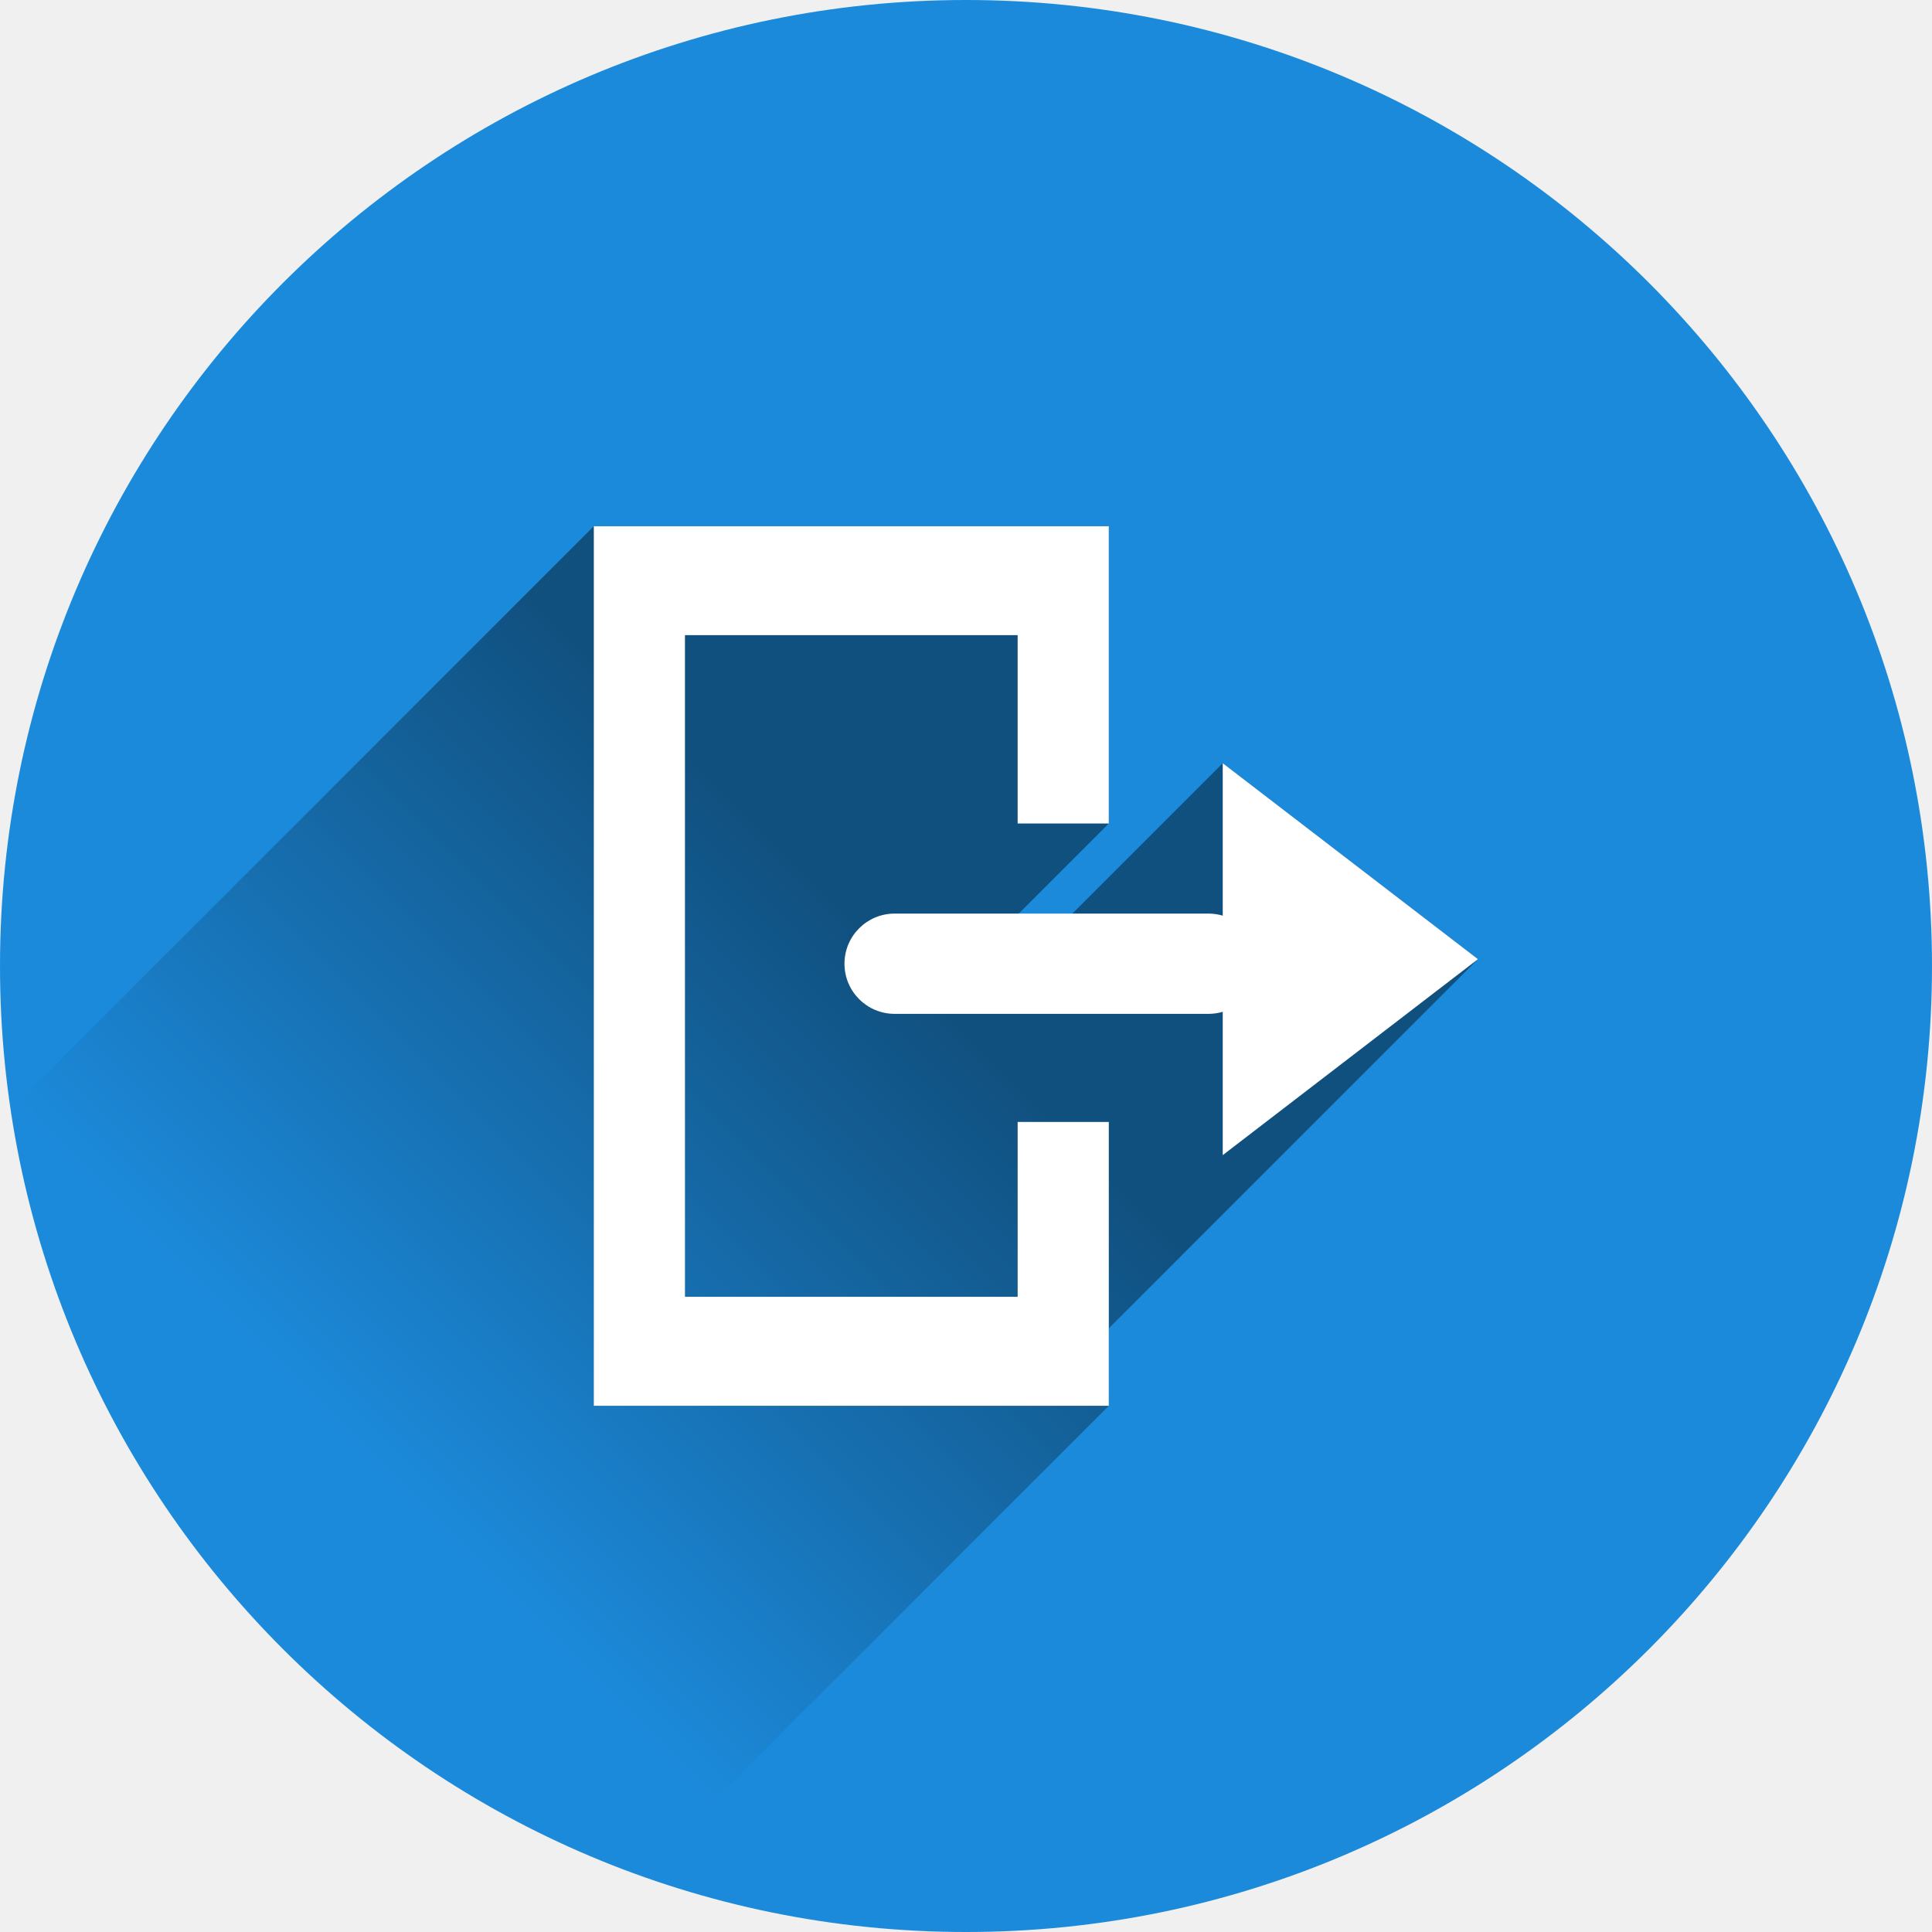
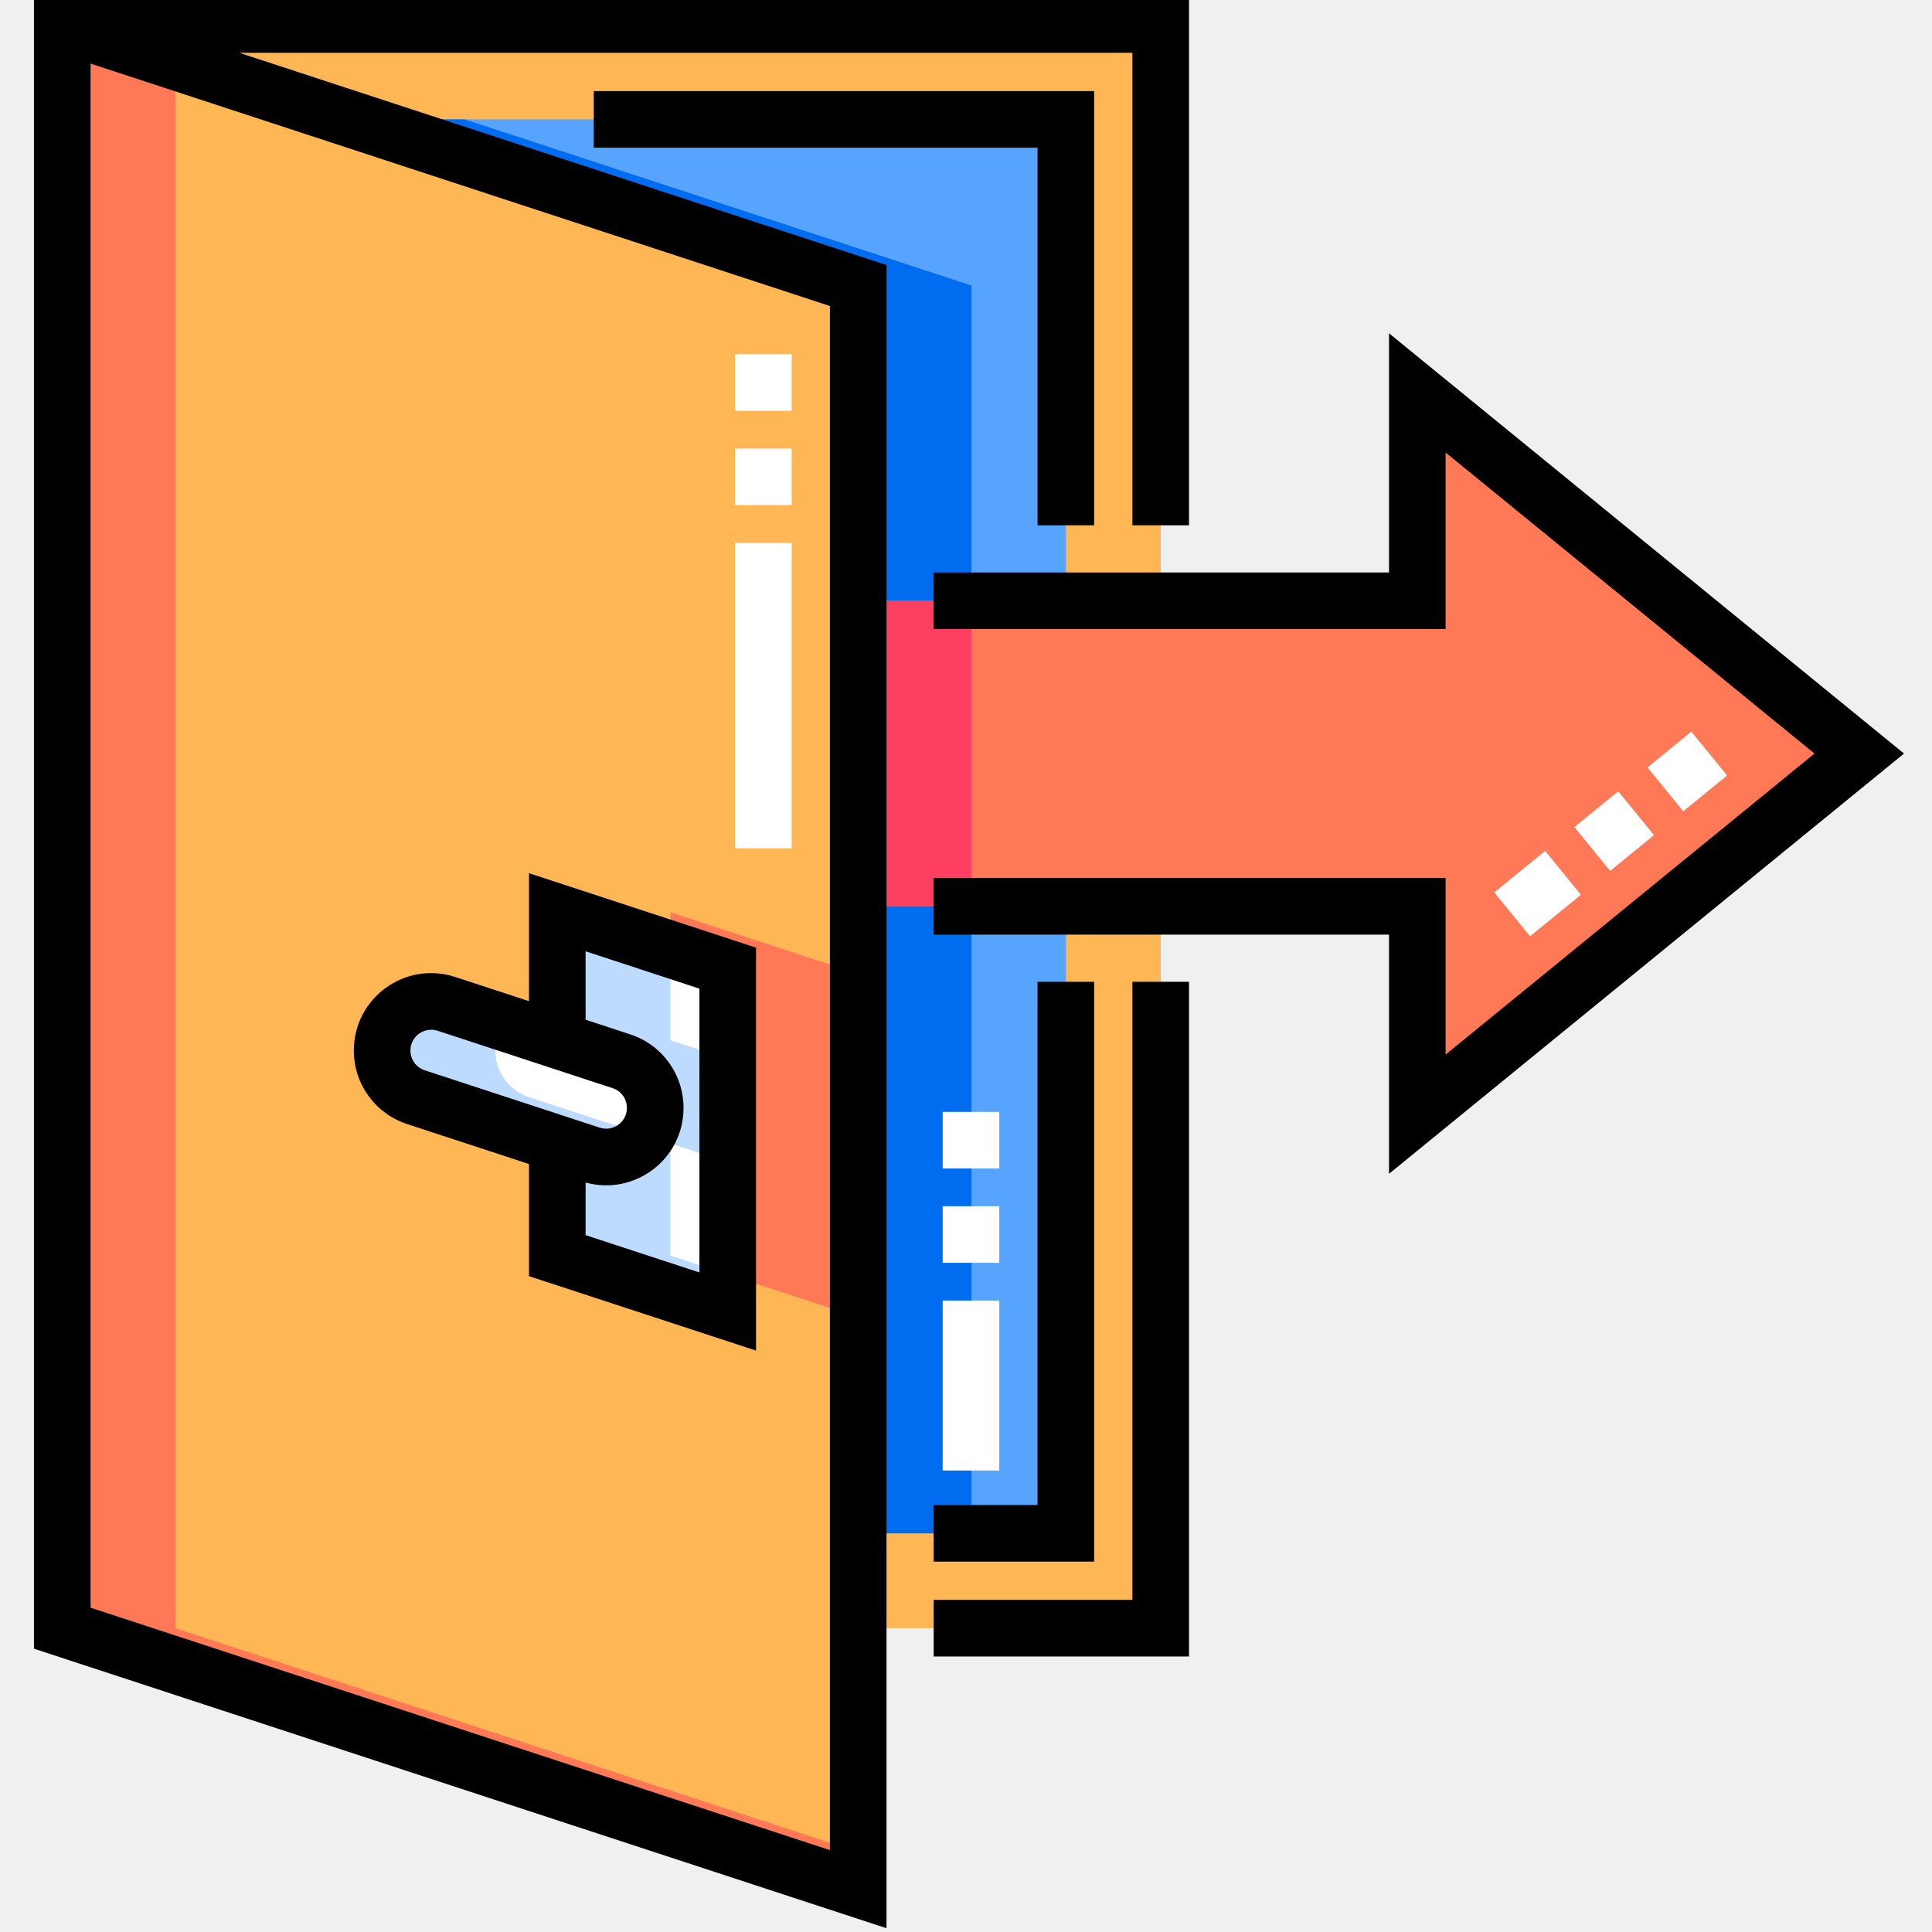
- <svg xmlns="http://www.w3.org/2000/svg" data-name="Ebene 1" viewBox="0 0 800 800">
-   <defs>
-     <clipPath id="d">
-       <circle cx="400" cy="400" r="400" fill="none" />
-     </clipPath>
-     <linearGradient id="c" x1="148.92" x2="362.59" y1="603.59" y2="389.92" gradientUnits="userSpaceOnUse">
-       <stop stop-opacity="0" offset="0" />
-       <stop offset="1" />
-     </linearGradient>
-   </defs>
-   <circle cx="400" cy="400" r="400" fill="#1c8adb" data-name="circle4174" />
-   <g clip-path="url(#d)">
-     <path d="m261.62 779.62 197.51-197.51v-32.081l152.86-152.86-105.68-81.146-79.861 79.861-19.683-2.521 4.987-4.987 47.379-47.379v-123.11h-213.24l-244.25 244.25c29.321 166.7 122.54 265.62 259.98 317.48z" fill="url(#c)" opacity=".42" />
-     <path d="m611.99 397.17-105.68-81.146v63.13a20.67 20.67 0 0 0 -5.661 -0.855h-130.21a20.758 20.758 0 1 0 0 41.517h130.21a20.728 20.728 0 0 0 5.661 -0.855v59.356l105.68-81.146zm-152.86-179.28h-213.24v364.21h213.24v-117.53h-37.742v72.418h-137.76v-273.99h137.76v77.991h37.742v-123.11z" fill="#fff" />
+ <svg xmlns="http://www.w3.org/2000/svg" height="511pt" viewBox="-8 1 511 511.999" width="511pt">
+   <path d="m218.934 76.664-210.934-69.164h291.098v152.711h-80.164zm0 164.52v191.301h80.164v-191.301zm0 0" fill="#ffb655" />
+   <path d="m218.934 501.648-210.934-69.164v-424.984l210.934 69.164zm0 0" fill="#ffb655" />
+   <path d="m169.188 242.754v91.004l45.168 14.809v-91.004zm0 0" fill="#ff7956" />
+   <path d="m148.082 306.961-46.355-15.199c-5.344-1.75-8.953-6.738-8.953-12.359 0-8.852 8.648-15.117 17.059-12.359l46.355 15.199c5.34 1.75 8.953 6.738 8.953 12.359 0 8.852-8.648 15.117-17.059 12.359zm0 0" fill="#fff" />
+   <path d="m139.188 242.754v33.914l17 5.574c5.34 1.754 8.953 6.738 8.953 12.359 0 8.852-8.648 15.117-17.059 12.359l-8.895-2.914v29.711l45.168 14.812v-91.004zm0 0" fill="#fff" />
+   <path d="m367.102 160.211h-148.168v80.973h148.168v55.086l117.121-95.57-117.121-95.574zm0 0" fill="#ff7956" />
+   <path d="m218.934 76.664-134.27-44.027h189.293v127.574h-55.023zm0 164.52v166.164h55.023v-166.164zm0 0" fill="#57a4ff" />
+   <path d="m38 432.484v-415.148l-30-9.836v424.984l210.934 69.164v-9.836zm0 0" fill="#ff7956" />
+   <path d="m131.727 291.762c-5.344-1.75-8.957-6.738-8.957-12.359 0-2.777.852-5.301 2.281-7.371l-15.219-4.988c-8.41-2.758-17.059 3.508-17.059 12.359 0 5.621 3.609 10.609 8.953 12.359l46.355 15.199c5.77 1.895 11.656-.465 14.777-4.992zm0 0" fill="#bddbff" />
+   <path d="m169.188 333.758v-29.715l8.891 2.918c2.125.695 4.266.816 6.277.465v-25.785l-15.168-4.973v-24.078l-30-9.84v33.918l17 5.574c5.34 1.75 8.953 6.738 8.953 12.359 0 8.852-8.648 15.117-17.059 12.359l-8.895-2.918v29.715l45.168 14.809v-9.836zm0 0" fill="#bddbff" />
+   <path d="m218.934 160.211h30v80.973h-30zm0 0" fill="#ff3f62" />
+   <path d="m218.934 160.211h30v-83.547l-134.27-44.027h-30l134.27 44.027zm0 0" fill="#006df0" />
+   <path d="m218.934 241.184h30v166.164h-30zm0 0" fill="#006df0" />
+   <path d="m291.598 424.984h-52.664v15h67.664v-178.801h-15zm0 0" />
+   <path d="m291.598 15v125.211h15v-140.211h-306.098v437.918l225.934 74.082v-440.77l-171.492-56.23zm-80.164 67.098v409.199l-195.934-64.246v-409.199zm0 0" />
+   <path d="m99.391 298.887 32.297 10.59v29.715l60.168 19.727v-106.789l-60.168-19.727v33.914l-19.52-6.398c-13.277-4.355-26.895 5.516-26.895 19.484-.004 8.887 5.672 16.719 14.117 19.484zm47.297-45.781 30.168 9.891v75.219l-30.168-9.891v-13.953c12.875 3.574 25.953-6.039 25.953-19.77 0-8.887-5.676-16.719-14.117-19.484l-11.836-3.883zm-39.195 21.062 46.355 15.203c4.285 1.402 5.141 7.066 1.516 9.691-1.445 1.047-3.246 1.328-4.945.773l-46.355-15.199c-2.27-.746-3.793-2.848-3.793-5.234 0-3.754 3.66-6.398 7.223-5.234zm0 0" />
+   <path d="m496.086 200.699-136.484-111.375v63.387h-120.668v15h135.668v-46.785l97.758 79.773-97.758 79.77v-46.785h-135.668v15h120.668v63.387zm0 0" />
+   <path d="m281.457 261.184h-15v138.664h-27.523v15h42.523zm0 0" />
+   <path d="m281.461 140.207v-115.066h-132.602v15h117.602v100.066zm0 0" />
+   <g fill="#fff">
+     <path d="m256.32 390.703h-15v-45.043h15zm0-55.043h-15v-15h15zm0-25h-15v-15h15zm0 0" />
+     <path d="m201.297 225.801h-15v-80.926h15zm0-90.926h-15v-15h15zm0-25h-15v-15h15zm0 0" />
+     <path d="m396.98 249.121-9.48-11.621 13.48-11 9.484 11.621zm21.234-17.324-9.484-11.621 11.621-9.484 9.484 11.621zm19.367-15.805-9.48-11.621 11.621-9.484 9.48 11.621zm0 0" />
  </g>
</svg>
